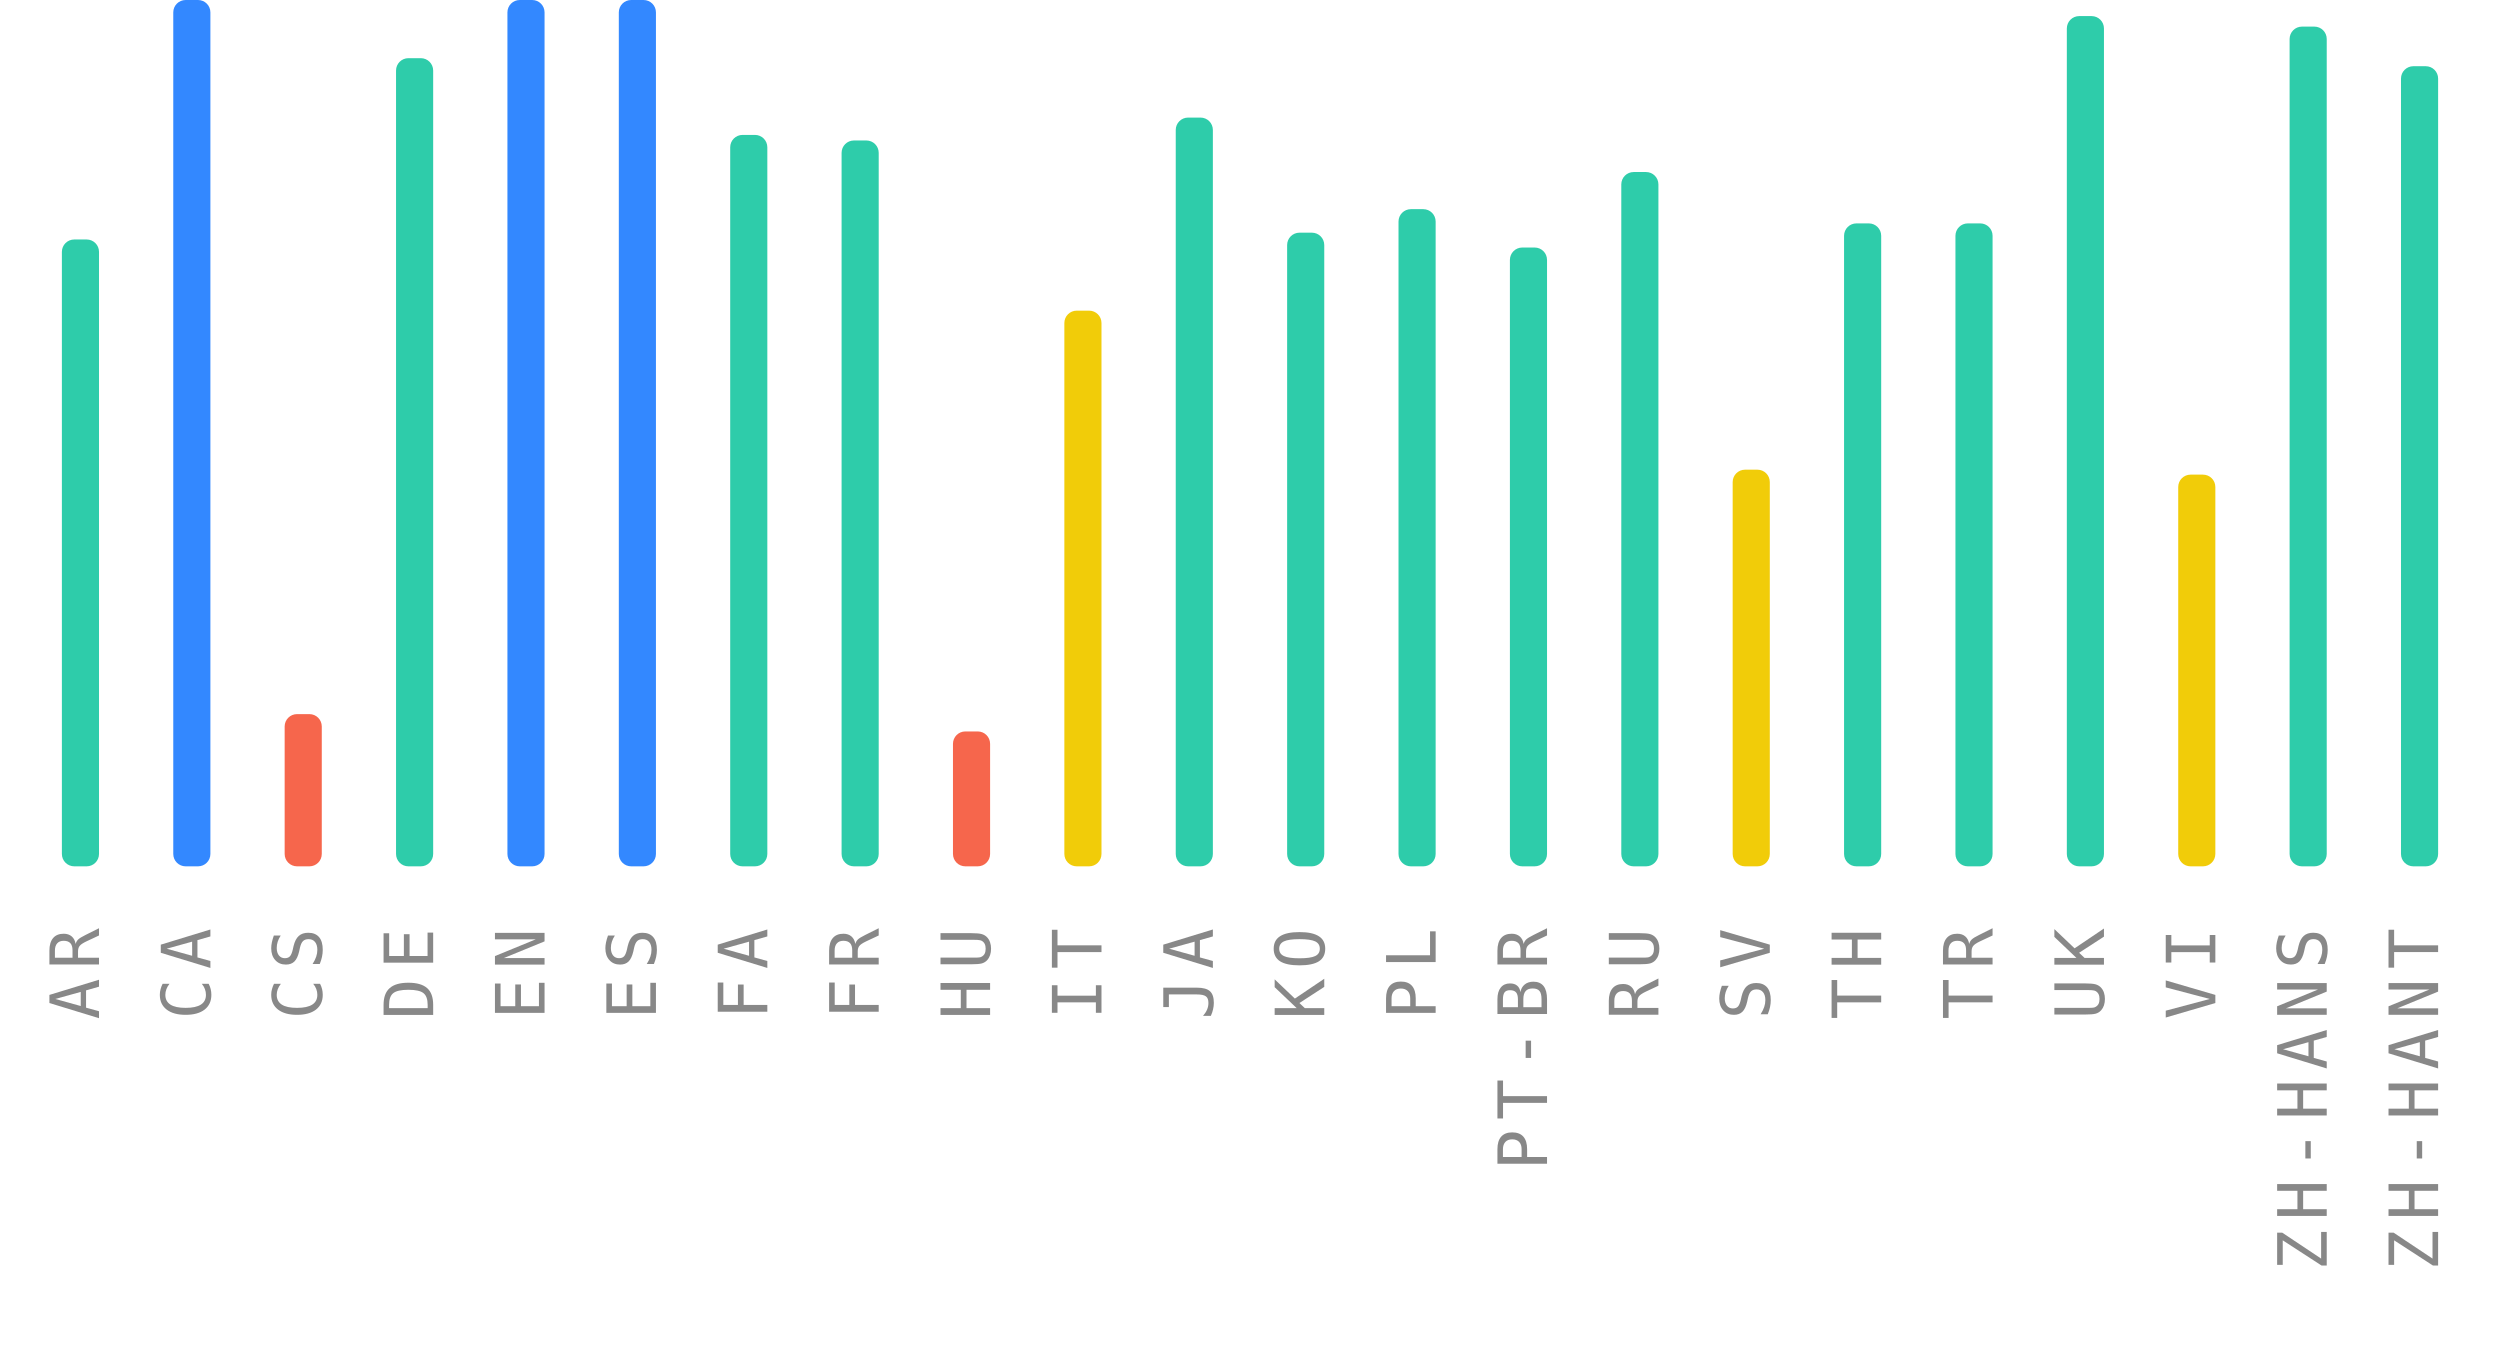
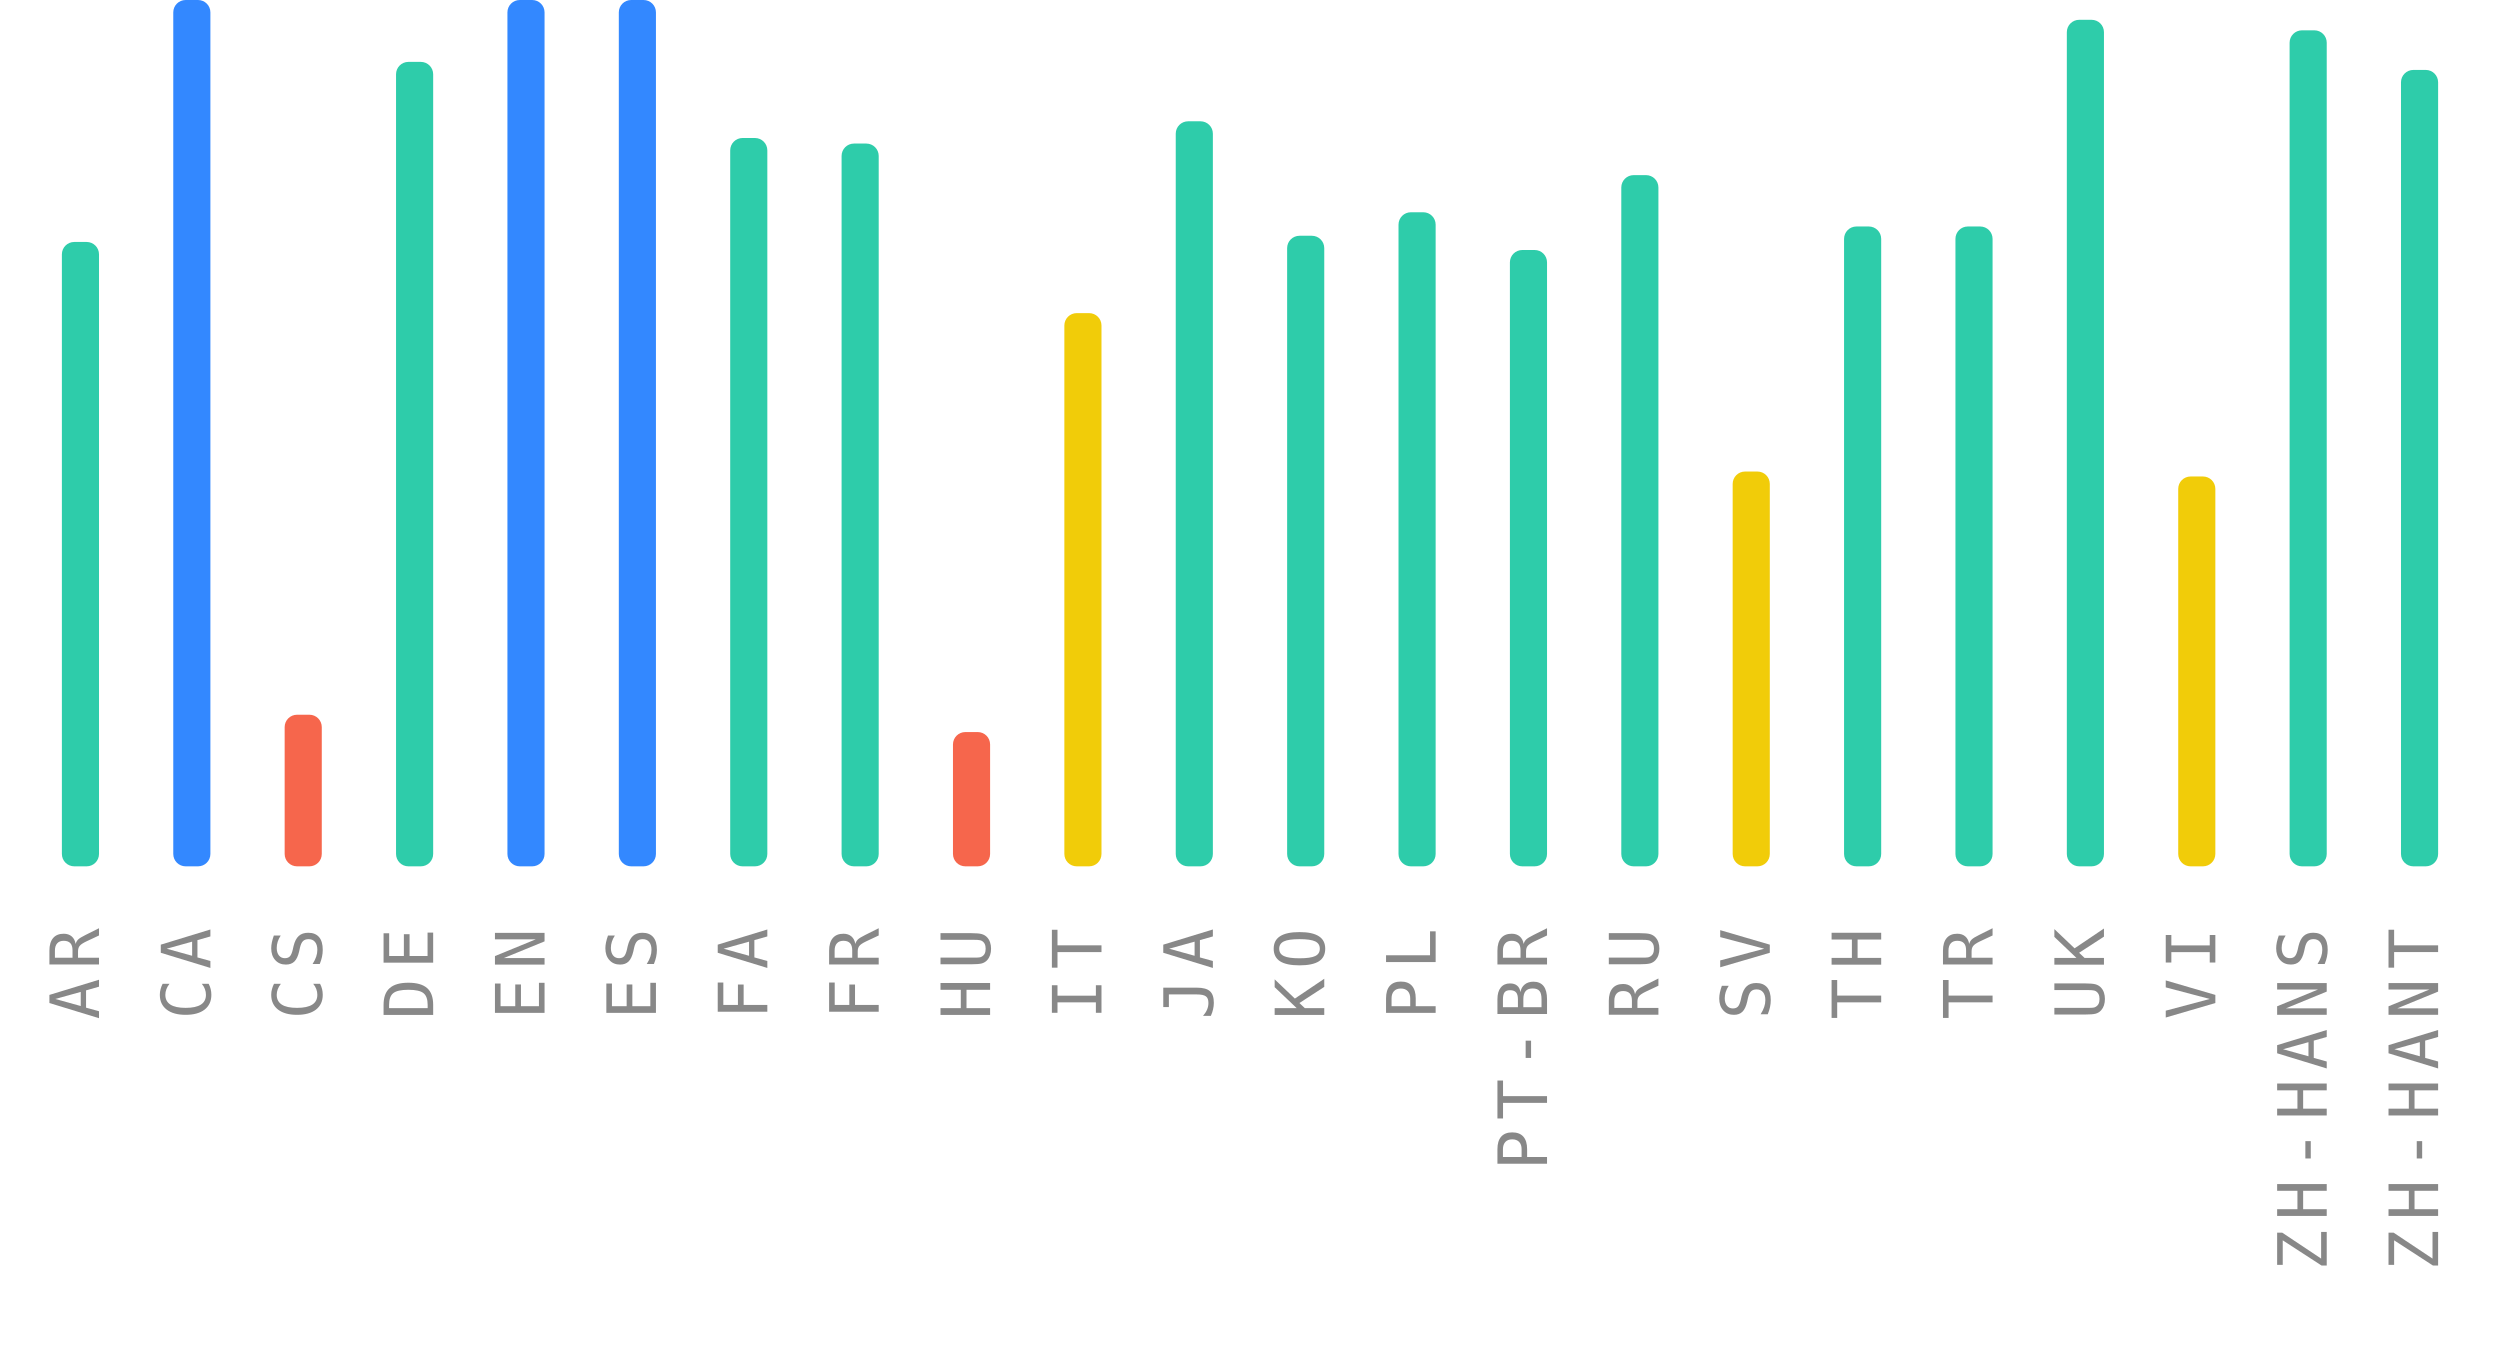
<svg xmlns="http://www.w3.org/2000/svg" width="404" height="220">
  <g>
    <text style="font-size: 11px; font-family: monospace; letter-spacing: 1.5px; fill: #888; text-anchor: end;" x="-150" y="16" transform="rotate(-90)">AR</text>
-     <rect style="fill: #2eccaa;" height="101.3" width="6" rx="2" y="38.7" x="10" />
+     <rect style="fill: #2eccaa;" height="100.9" width="6" rx="2" y="39.1" x="10" />
    <text style="font-size: 11px; font-family: monospace; letter-spacing: 1.5px; fill: #888; text-anchor: end;" x="-150" y="34" transform="rotate(-90)">CA</text>
    <rect style="fill: #3388ff;" height="140" width="6" rx="2" y="0" x="28" />
    <text style="font-size: 11px; font-family: monospace; letter-spacing: 1.5px; fill: #888; text-anchor: end;" x="-150" y="52" transform="rotate(-90)">CS</text>
-     <rect style="fill: #f6664c;" height="24.6" width="6" rx="2" y="115.4" x="46" />
+     <rect style="fill: #f6664c;" height="24.5" width="6" rx="2" y="115.5" x="46" />
    <text style="font-size: 11px; font-family: monospace; letter-spacing: 1.5px; fill: #888; text-anchor: end;" x="-150" y="70" transform="rotate(-90)">DE</text>
-     <rect style="fill: #2eccaa;" height="130.6" width="6" rx="2" y="9.4" x="64" />
+     <rect style="fill: #2eccaa;" height="130" width="6" rx="2" y="10" x="64" />
    <text style="font-size: 11px; font-family: monospace; letter-spacing: 1.5px; fill: #888; text-anchor: end;" x="-150" y="88" transform="rotate(-90)">EN</text>
    <rect style="fill: #3388ff;" height="140" width="6" rx="2" y="0" x="82" />
    <text style="font-size: 11px; font-family: monospace; letter-spacing: 1.5px; fill: #888; text-anchor: end;" x="-150" y="106" transform="rotate(-90)">ES</text>
    <rect style="fill: #3388ff;" height="140" width="6" rx="2" y="0" x="100" />
    <text style="font-size: 11px; font-family: monospace; letter-spacing: 1.5px; fill: #888; text-anchor: end;" x="-150" y="124" transform="rotate(-90)">FA</text>
-     <rect style="fill: #2eccaa;" height="118.2" width="6" rx="2" y="21.8" x="118" />
+     <rect style="fill: #2eccaa;" height="117.7" width="6" rx="2" y="22.3" x="118" />
    <text style="font-size: 11px; font-family: monospace; letter-spacing: 1.5px; fill: #888; text-anchor: end;" x="-150" y="142" transform="rotate(-90)">FR</text>
-     <rect style="fill: #2eccaa;" height="117.3" width="6" rx="2" y="22.7" x="136" />
+     <rect style="fill: #2eccaa;" height="116.8" width="6" rx="2" y="23.2" x="136" />
    <text style="font-size: 11px; font-family: monospace; letter-spacing: 1.5px; fill: #888; text-anchor: end;" x="-150" y="160" transform="rotate(-90)">HU</text>
-     <rect style="fill: #f6664c;" height="21.8" width="6" rx="2" y="118.2" x="154" />
+     <rect style="fill: #f6664c;" height="21.7" width="6" rx="2" y="118.3" x="154" />
    <text style="font-size: 11px; font-family: monospace; letter-spacing: 1.5px; fill: #888; text-anchor: end;" x="-150" y="178" transform="rotate(-90)">IT</text>
-     <rect style="fill: #f1cc09;" height="89.8" width="6" rx="2" y="50.2" x="172" />
+     <rect style="fill: #f1cc09;" height="89.4" width="6" rx="2" y="50.6" x="172" />
    <text style="font-size: 11px; font-family: monospace; letter-spacing: 1.5px; fill: #888; text-anchor: end;" x="-150" y="196" transform="rotate(-90)">JA</text>
-     <rect style="fill: #2eccaa;" height="121" width="6" rx="2" y="19" x="190" />
+     <rect style="fill: #2eccaa;" height="120.4" width="6" rx="2" y="19.6" x="190" />
    <text style="font-size: 11px; font-family: monospace; letter-spacing: 1.5px; fill: #888; text-anchor: end;" x="-150" y="214" transform="rotate(-90)">KO</text>
-     <rect style="fill: #2eccaa;" height="102.4" width="6" rx="2" y="37.6" x="208" />
+     <rect style="fill: #2eccaa;" height="101.9" width="6" rx="2" y="38.1" x="208" />
    <text style="font-size: 11px; font-family: monospace; letter-spacing: 1.5px; fill: #888; text-anchor: end;" x="-150" y="232" transform="rotate(-90)">PL</text>
-     <rect style="fill: #2eccaa;" height="106.2" width="6" rx="2" y="33.8" x="226" />
+     <rect style="fill: #2eccaa;" height="105.7" width="6" rx="2" y="34.3" x="226" />
    <text style="font-size: 11px; font-family: monospace; letter-spacing: 1.5px; fill: #888; text-anchor: end;" x="-150" y="250" transform="rotate(-90)">PT-BR</text>
-     <rect style="fill: #2eccaa;" height="100" width="6" rx="2" y="40" x="244" />
+     <rect style="fill: #2eccaa;" height="99.6" width="6" rx="2" y="40.4" x="244" />
    <text style="font-size: 11px; font-family: monospace; letter-spacing: 1.5px; fill: #888; text-anchor: end;" x="-150" y="268" transform="rotate(-90)">RU</text>
-     <rect style="fill: #2eccaa;" height="112.2" width="6" rx="2" y="27.8" x="262" />
+     <rect style="fill: #2eccaa;" height="111.7" width="6" rx="2" y="28.3" x="262" />
    <text style="font-size: 11px; font-family: monospace; letter-spacing: 1.5px; fill: #888; text-anchor: end;" x="-150" y="286" transform="rotate(-90)">SV</text>
-     <rect style="fill: #f1cc09;" height="64.1" width="6" rx="2" y="75.9" x="280" />
+     <rect style="fill: #f1cc09;" height="63.8" width="6" rx="2" y="76.2" x="280" />
    <text style="font-size: 11px; font-family: monospace; letter-spacing: 1.5px; fill: #888; text-anchor: end;" x="-150" y="304" transform="rotate(-90)">TH</text>
-     <rect style="fill: #2eccaa;" height="103.9" width="6" rx="2" y="36.1" x="298" />
+     <rect style="fill: #2eccaa;" height="103.4" width="6" rx="2" y="36.6" x="298" />
    <text style="font-size: 11px; font-family: monospace; letter-spacing: 1.5px; fill: #888; text-anchor: end;" x="-150" y="322" transform="rotate(-90)">TR</text>
-     <rect style="fill: #2eccaa;" height="103.9" width="6" rx="2" y="36.1" x="316" />
+     <rect style="fill: #2eccaa;" height="103.4" width="6" rx="2" y="36.6" x="316" />
    <text style="font-size: 11px; font-family: monospace; letter-spacing: 1.5px; fill: #888; text-anchor: end;" x="-150" y="340" transform="rotate(-90)">UK</text>
-     <rect style="fill: #2eccaa;" height="137.4" width="6" rx="2" y="2.6" x="334" />
+     <rect style="fill: #2eccaa;" height="136.8" width="6" rx="2" y="3.2" x="334" />
    <text style="font-size: 11px; font-family: monospace; letter-spacing: 1.5px; fill: #888; text-anchor: end;" x="-150" y="358" transform="rotate(-90)">VI</text>
-     <rect style="fill: #f1cc09;" height="63.3" width="6" rx="2" y="76.7" x="352" />
+     <rect style="fill: #f1cc09;" height="63" width="6" rx="2" y="77" x="352" />
    <text style="font-size: 11px; font-family: monospace; letter-spacing: 1.5px; fill: #888; text-anchor: end;" x="-150" y="376" transform="rotate(-90)">ZH-HANS</text>
-     <rect style="fill: #2eccaa;" height="135.7" width="6" rx="2" y="4.3" x="370" />
+     <rect style="fill: #2eccaa;" height="135.1" width="6" rx="2" y="4.9" x="370" />
    <text style="font-size: 11px; font-family: monospace; letter-spacing: 1.5px; fill: #888; text-anchor: end;" x="-150" y="394" transform="rotate(-90)">ZH-HANT</text>
-     <rect style="fill: #2eccaa;" height="129.3" width="6" rx="2" y="10.7" x="388" />
+     <rect style="fill: #2eccaa;" height="128.7" width="6" rx="2" y="11.3" x="388" />
  </g>
</svg>
